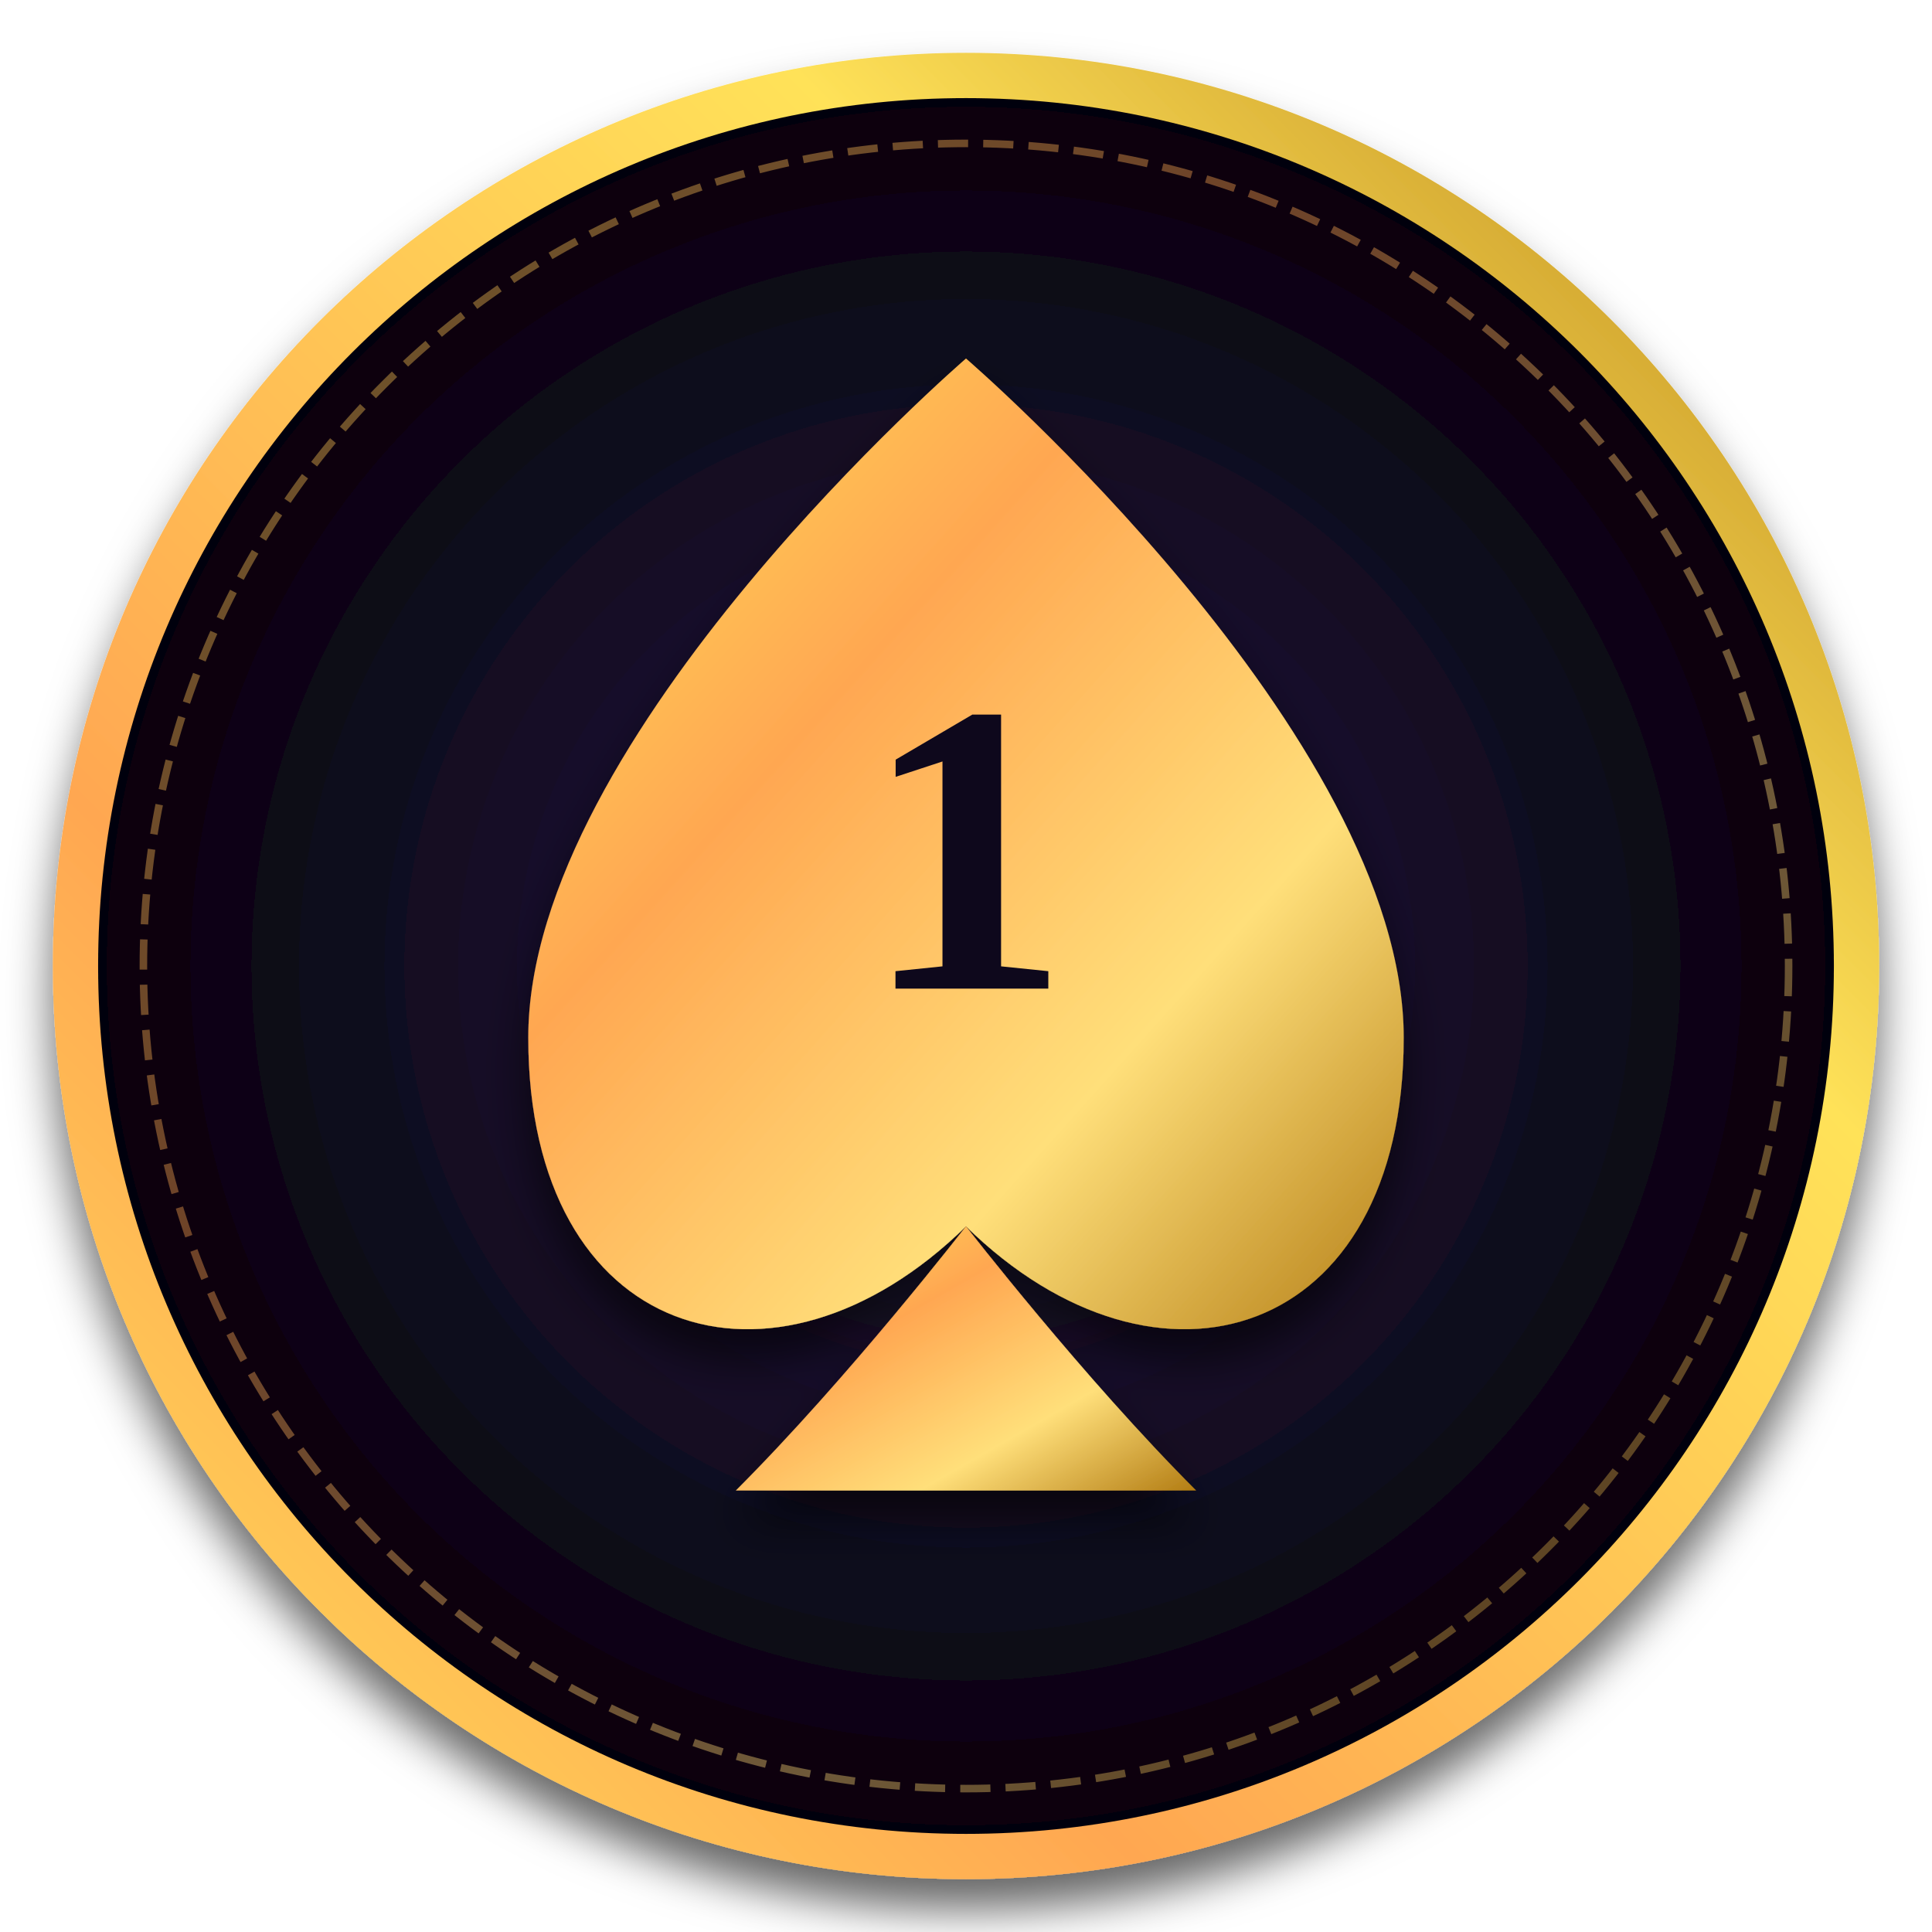
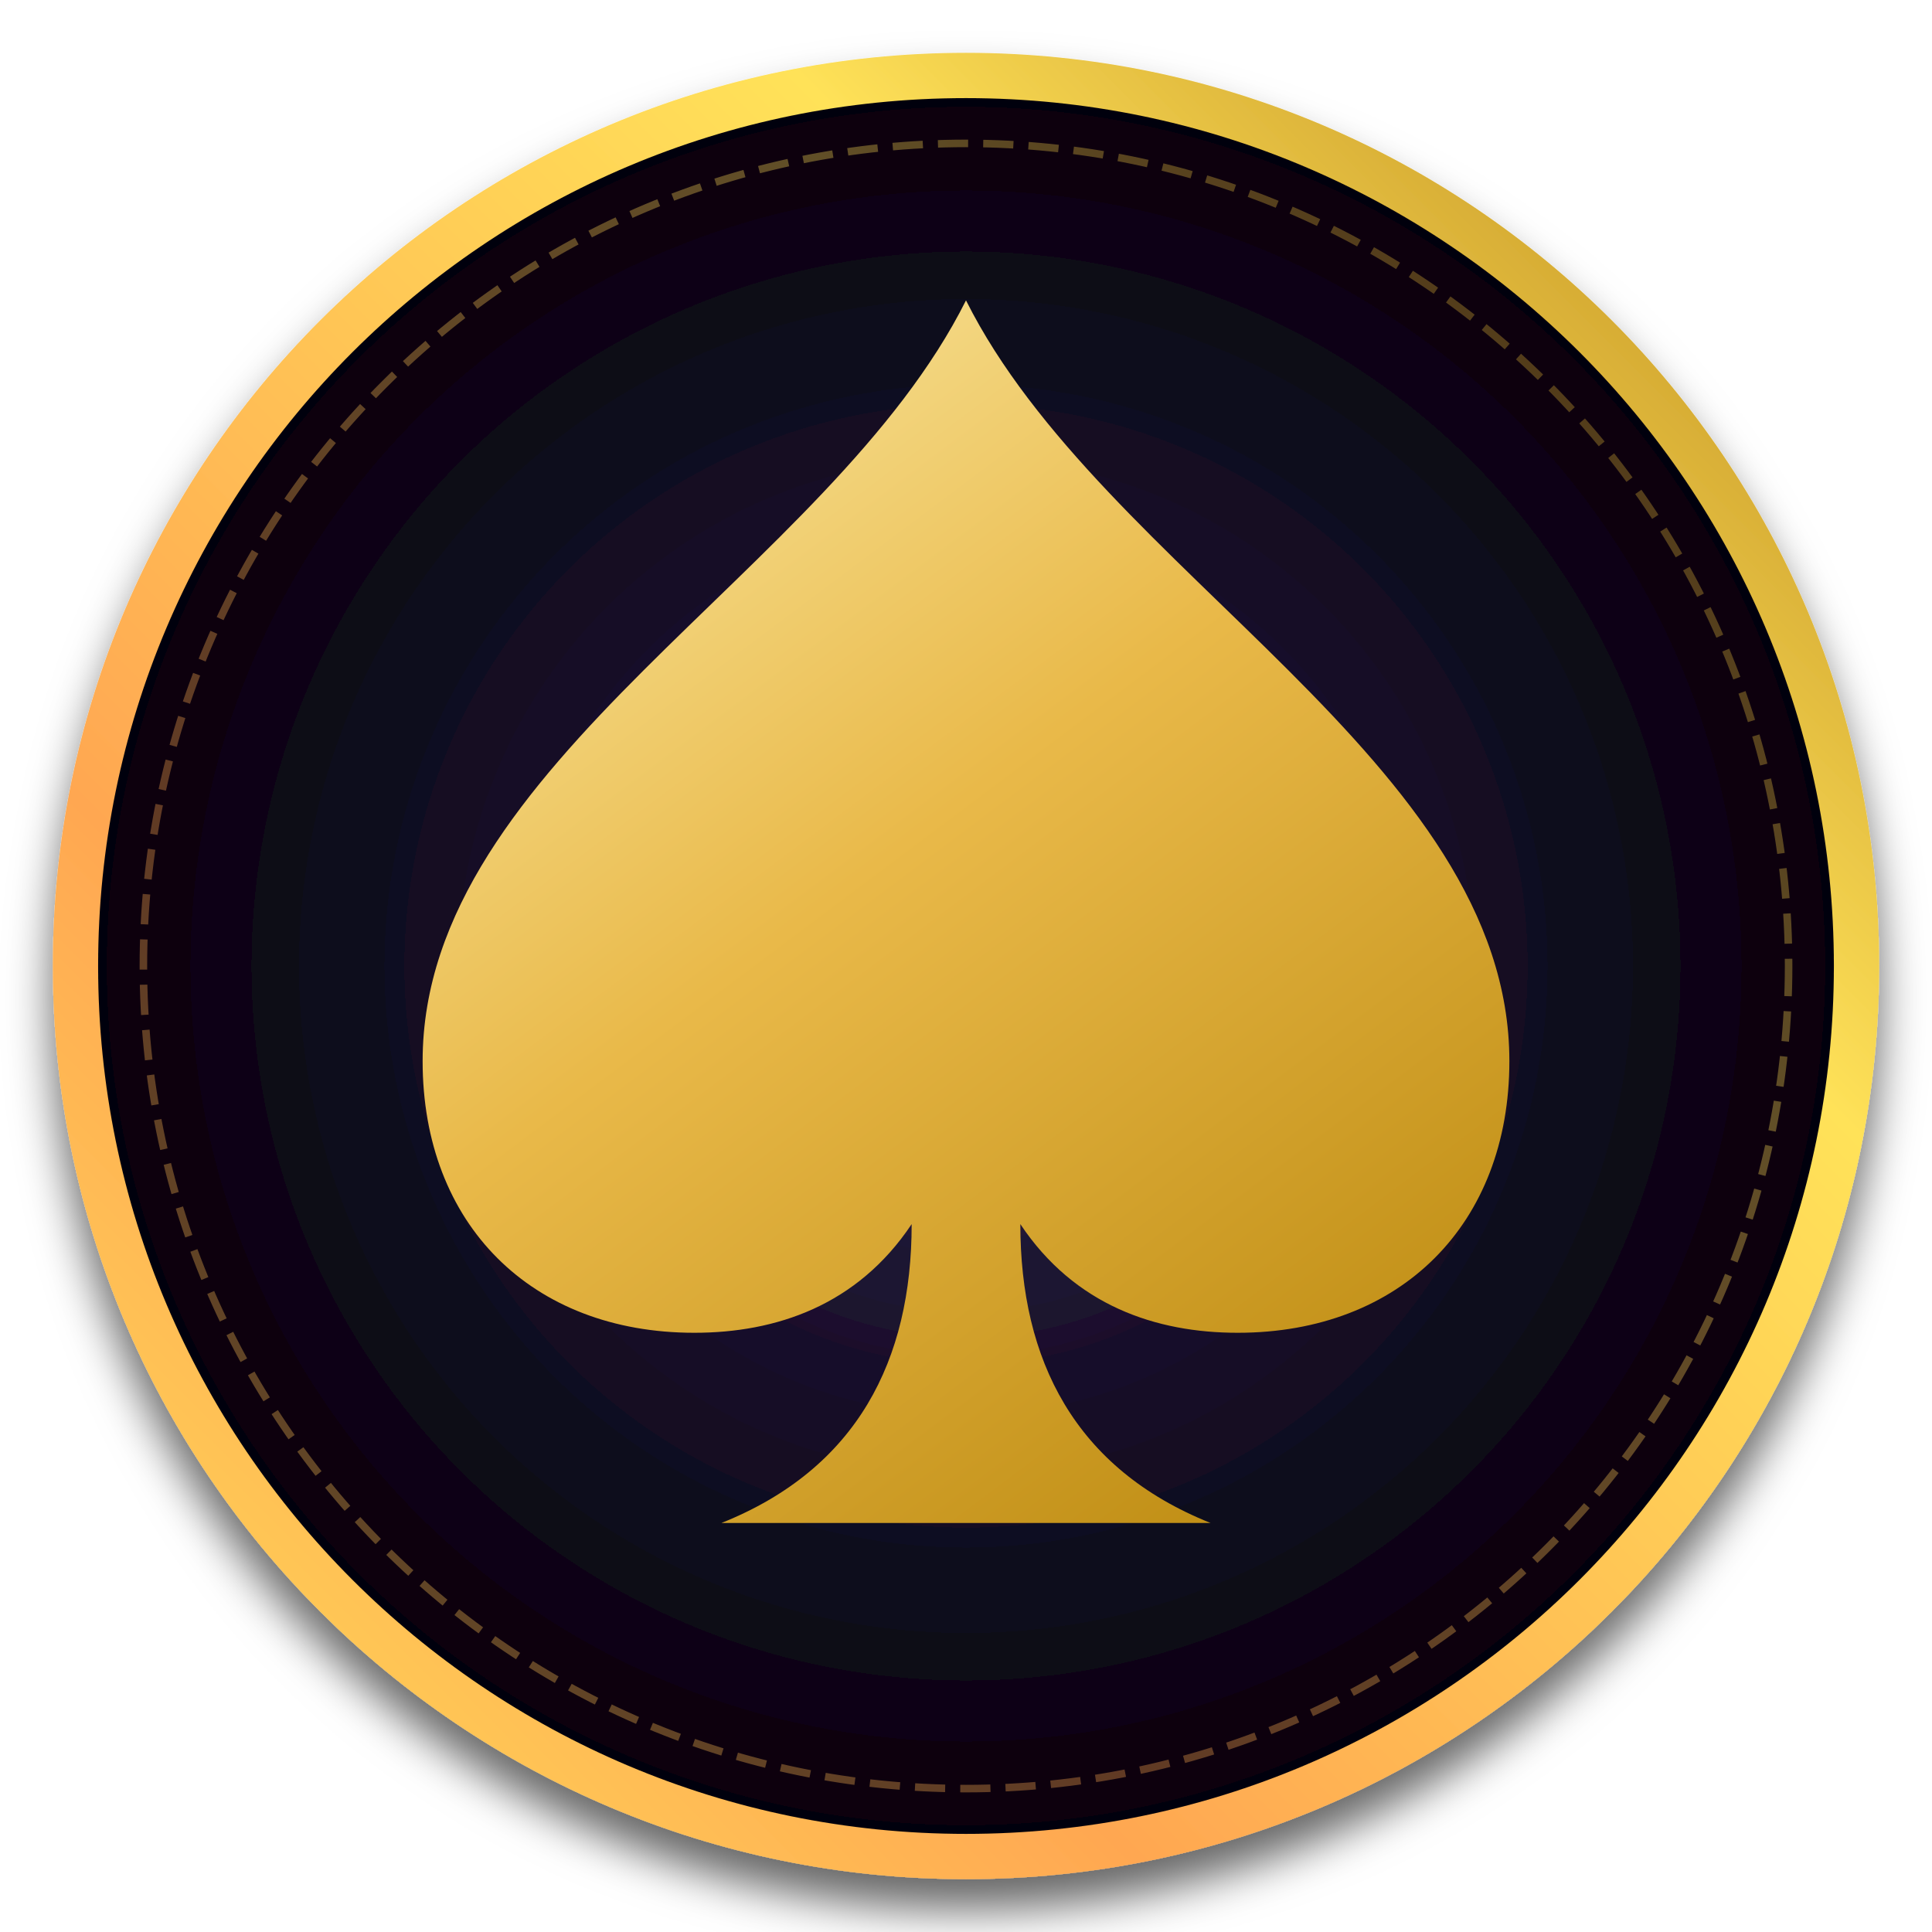
<svg xmlns="http://www.w3.org/2000/svg" viewBox="0 0 512 512" width="100%" height="100%">
  <defs>
    <radialGradient id="bg-grad" cx="50%" cy="50%" r="50%">
      <stop offset="0%" stop-color="#2d1f47" />
      <stop offset="70%" stop-color="#0e081c" />
      <stop offset="100%" stop-color="#050308" />
    </radialGradient>
-     <linearGradient id="gold-grad" x1="0%" y1="0%" x2="100%" y2="100%">
-       <stop offset="0%" stop-color="#ffe259" />
-       <stop offset="35%" stop-color="#ffa751" />
-       <stop offset="70%" stop-color="#ffdf7a" />
-       <stop offset="100%" stop-color="#b37d14" />
+     <linearGradient id="spadeGold" x1="14" y1="10" x2="50" y2="58" gradientUnits="userSpaceOnUse">
+       <stop offset="0" stop-color="#FCEFAF" />
+       <stop offset="0.45" stop-color="#E9B949" />
+       <stop offset="1" stop-color="#B8860B" />
    </linearGradient>
    <linearGradient id="gold-border-grad" x1="100%" y1="0%" x2="0%" y2="100%">
      <stop offset="0%" stop-color="#b37d14" />
      <stop offset="30%" stop-color="#ffe259" />
      <stop offset="70%" stop-color="#ffa751" />
      <stop offset="100%" stop-color="#ffe259" />
    </linearGradient>
-     <filter id="shadow" x="-10%" y="-10%" width="120%" height="120%">
+     <filter id="shadow" x="-20%" y="-20%" width="140%" height="140%">
      <feDropShadow dx="0" dy="8" stdDeviation="6" flood-color="#000000" flood-opacity="0.6" />
-     </filter>
-     <filter id="gold-glow" x="-20%" y="-20%" width="140%" height="140%">
-       <feGaussianBlur stdDeviation="4" result="blur" />
-       <feComposite in="SourceGraphic" in2="blur" operator="over" />
    </filter>
  </defs>
  <circle cx="256" cy="256" r="236" fill="url(#bg-grad)" stroke="url(#gold-border-grad)" stroke-width="12" filter="url(#shadow)" />
-   <circle cx="256" cy="256" r="218" fill="none" stroke="url(#gold-grad)" stroke-width="2" opacity="0.4" stroke-dasharray="8 4" />
-   <g filter="url(#shadow)">
-     <path d="M 256, 95               C 256, 95, 140, 195, 140, 275               C 140, 355, 205, 375, 256, 325               C 307, 375, 372, 355, 372, 275               C 372, 195, 256, 95, 256, 95 Z" fill="url(#gold-grad)" />
-     <path d="M 256, 325               C 256, 325, 225, 365, 195, 395               L 317, 395               C 287, 365, 256, 325, 256, 325 Z" fill="url(#gold-grad)" />
+   <circle cx="256" cy="256" r="218" fill="none" stroke="url(#gold-border-grad)" stroke-width="2" opacity="0.35" stroke-dasharray="8 4" />
+   <g transform="translate(25.6 -6.8) scale(7.2)">
+     <path d="M32 12C27 22 12 29 12 40c0 6 4 10 10 10 3 0 6-1 8-4 0 5-2 9-7 11h18c-5-2-7-6-7-11 2 3 5 4 8 4 6 0 10-4 10-10 0-11-15-18-20-28Z" fill="url(#spadeGold)" />
  </g>
-   <text x="256" y="262" font-family="'Cinzel', 'Playfair Display', 'Georgia', 'Times New Roman', serif" font-weight="900" font-size="110" fill="#0e081c" text-anchor="middle" letter-spacing="0">1</text>
</svg>
